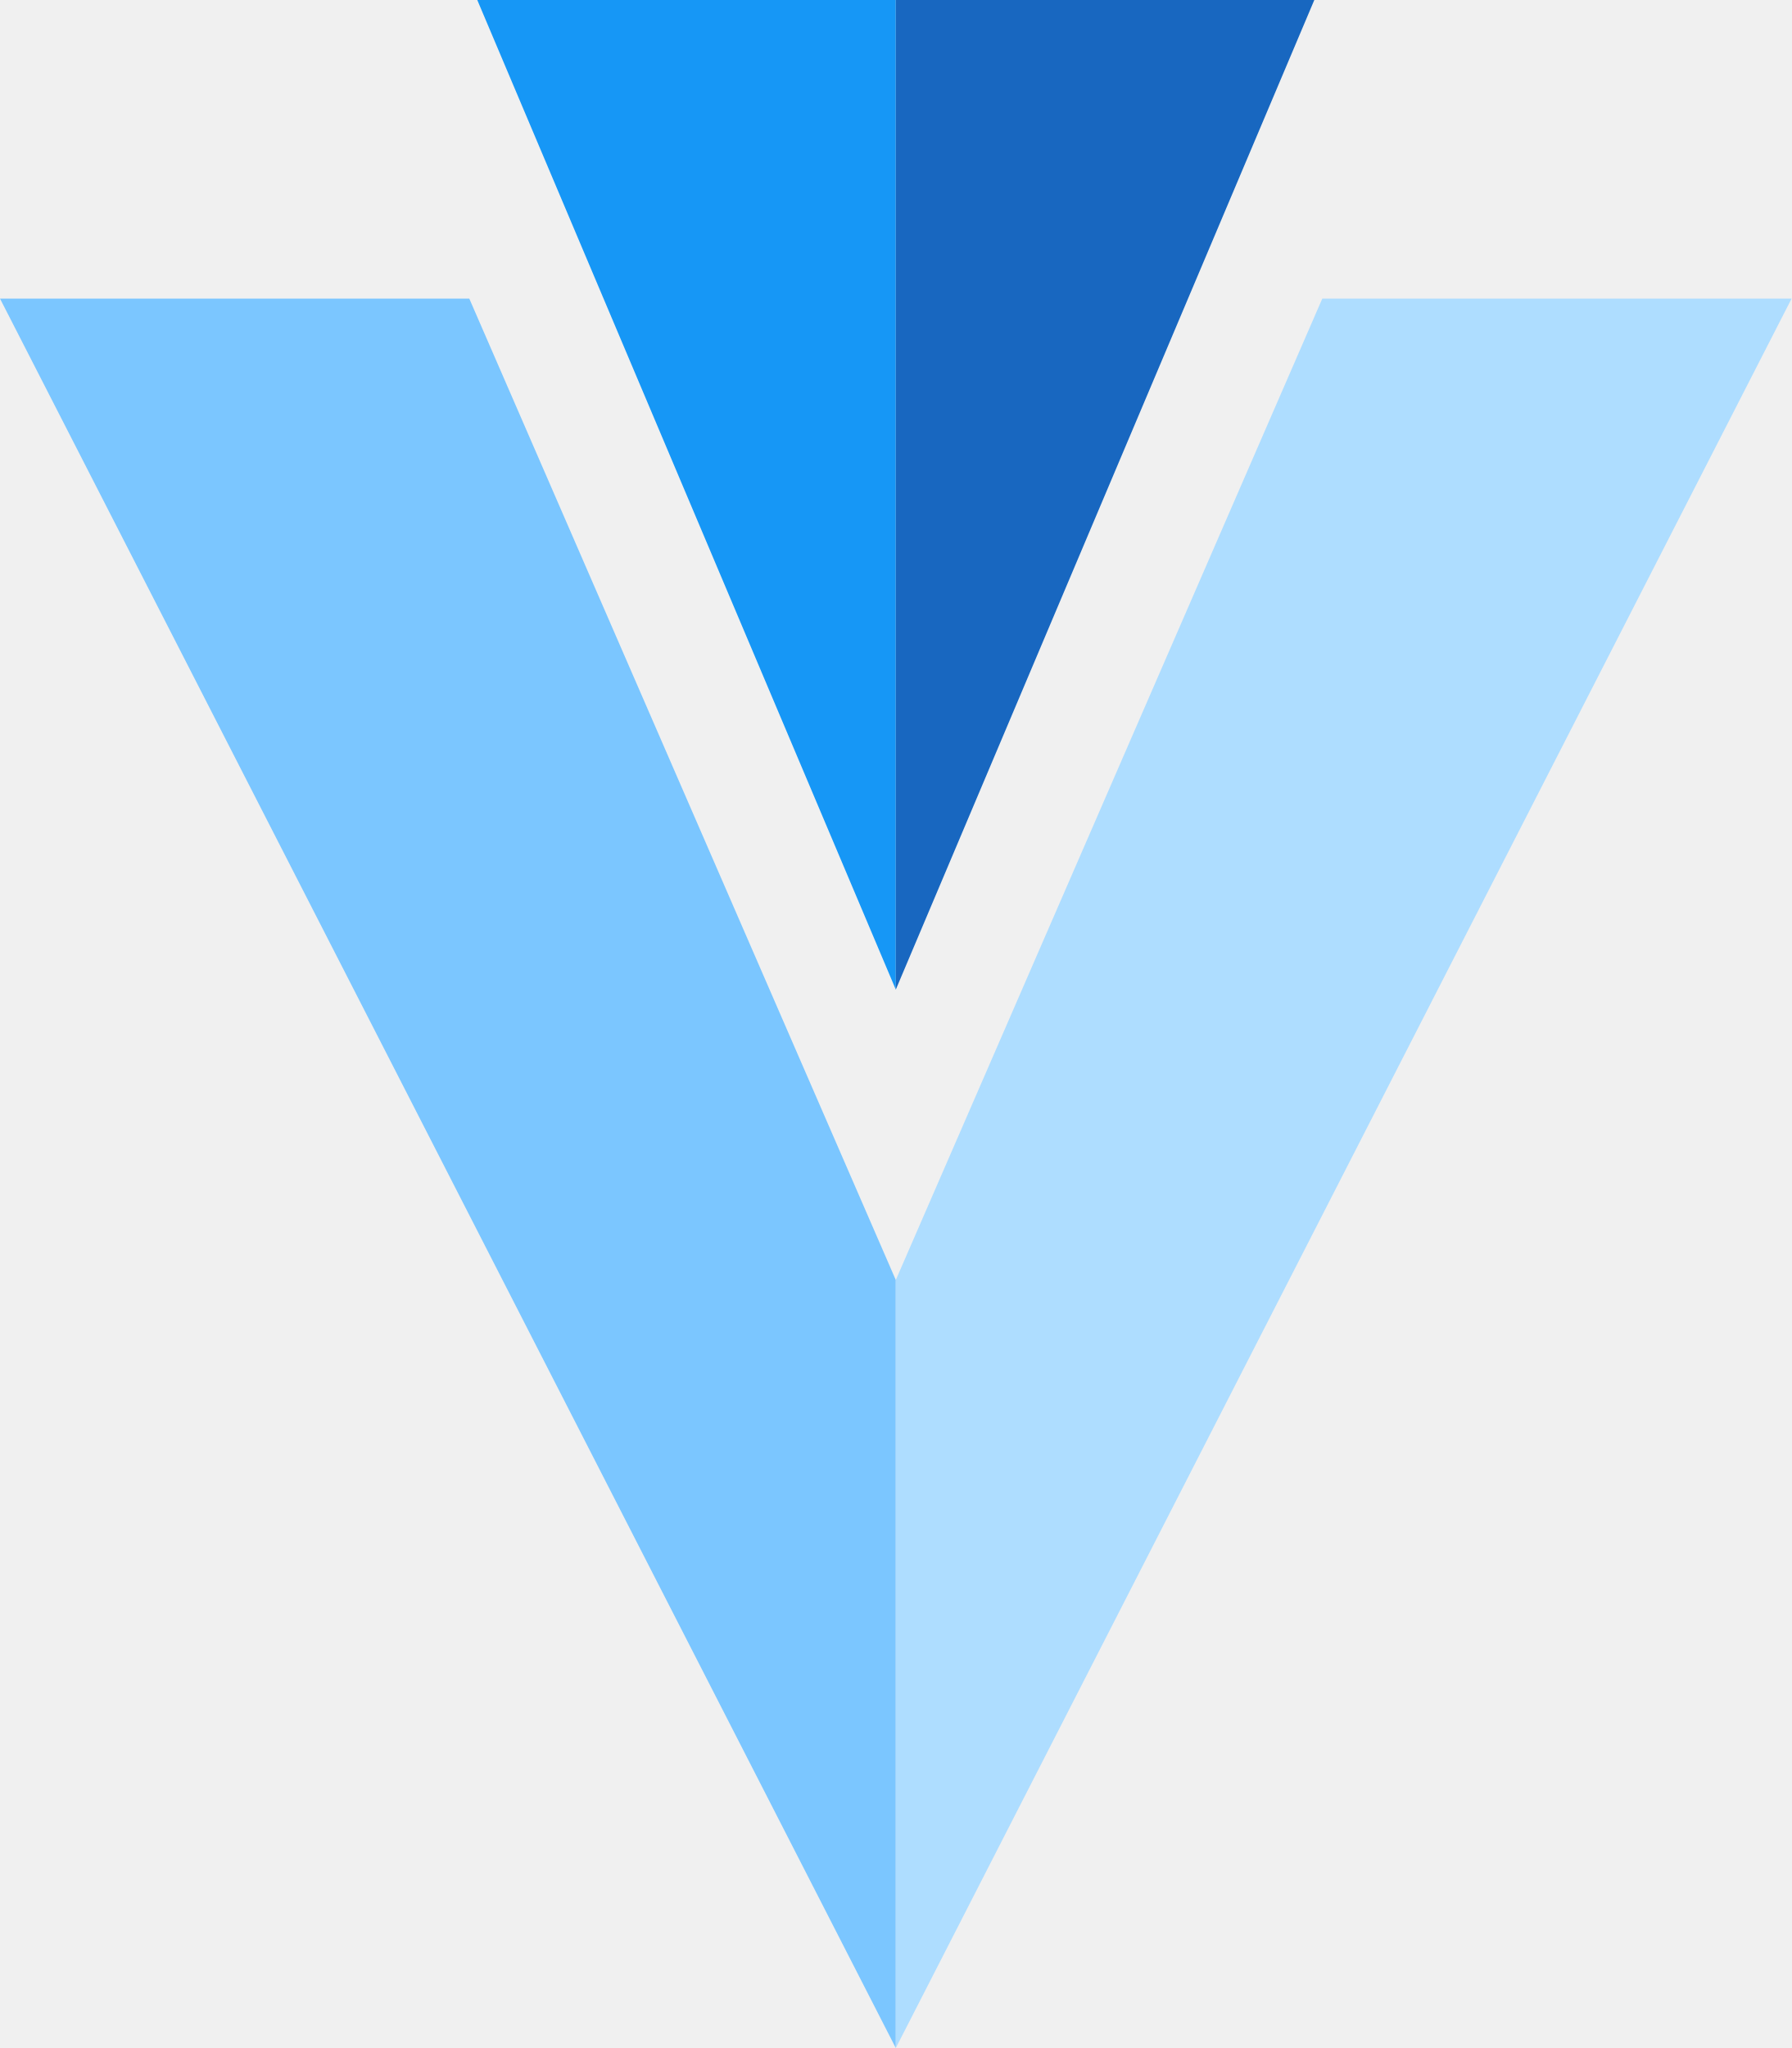
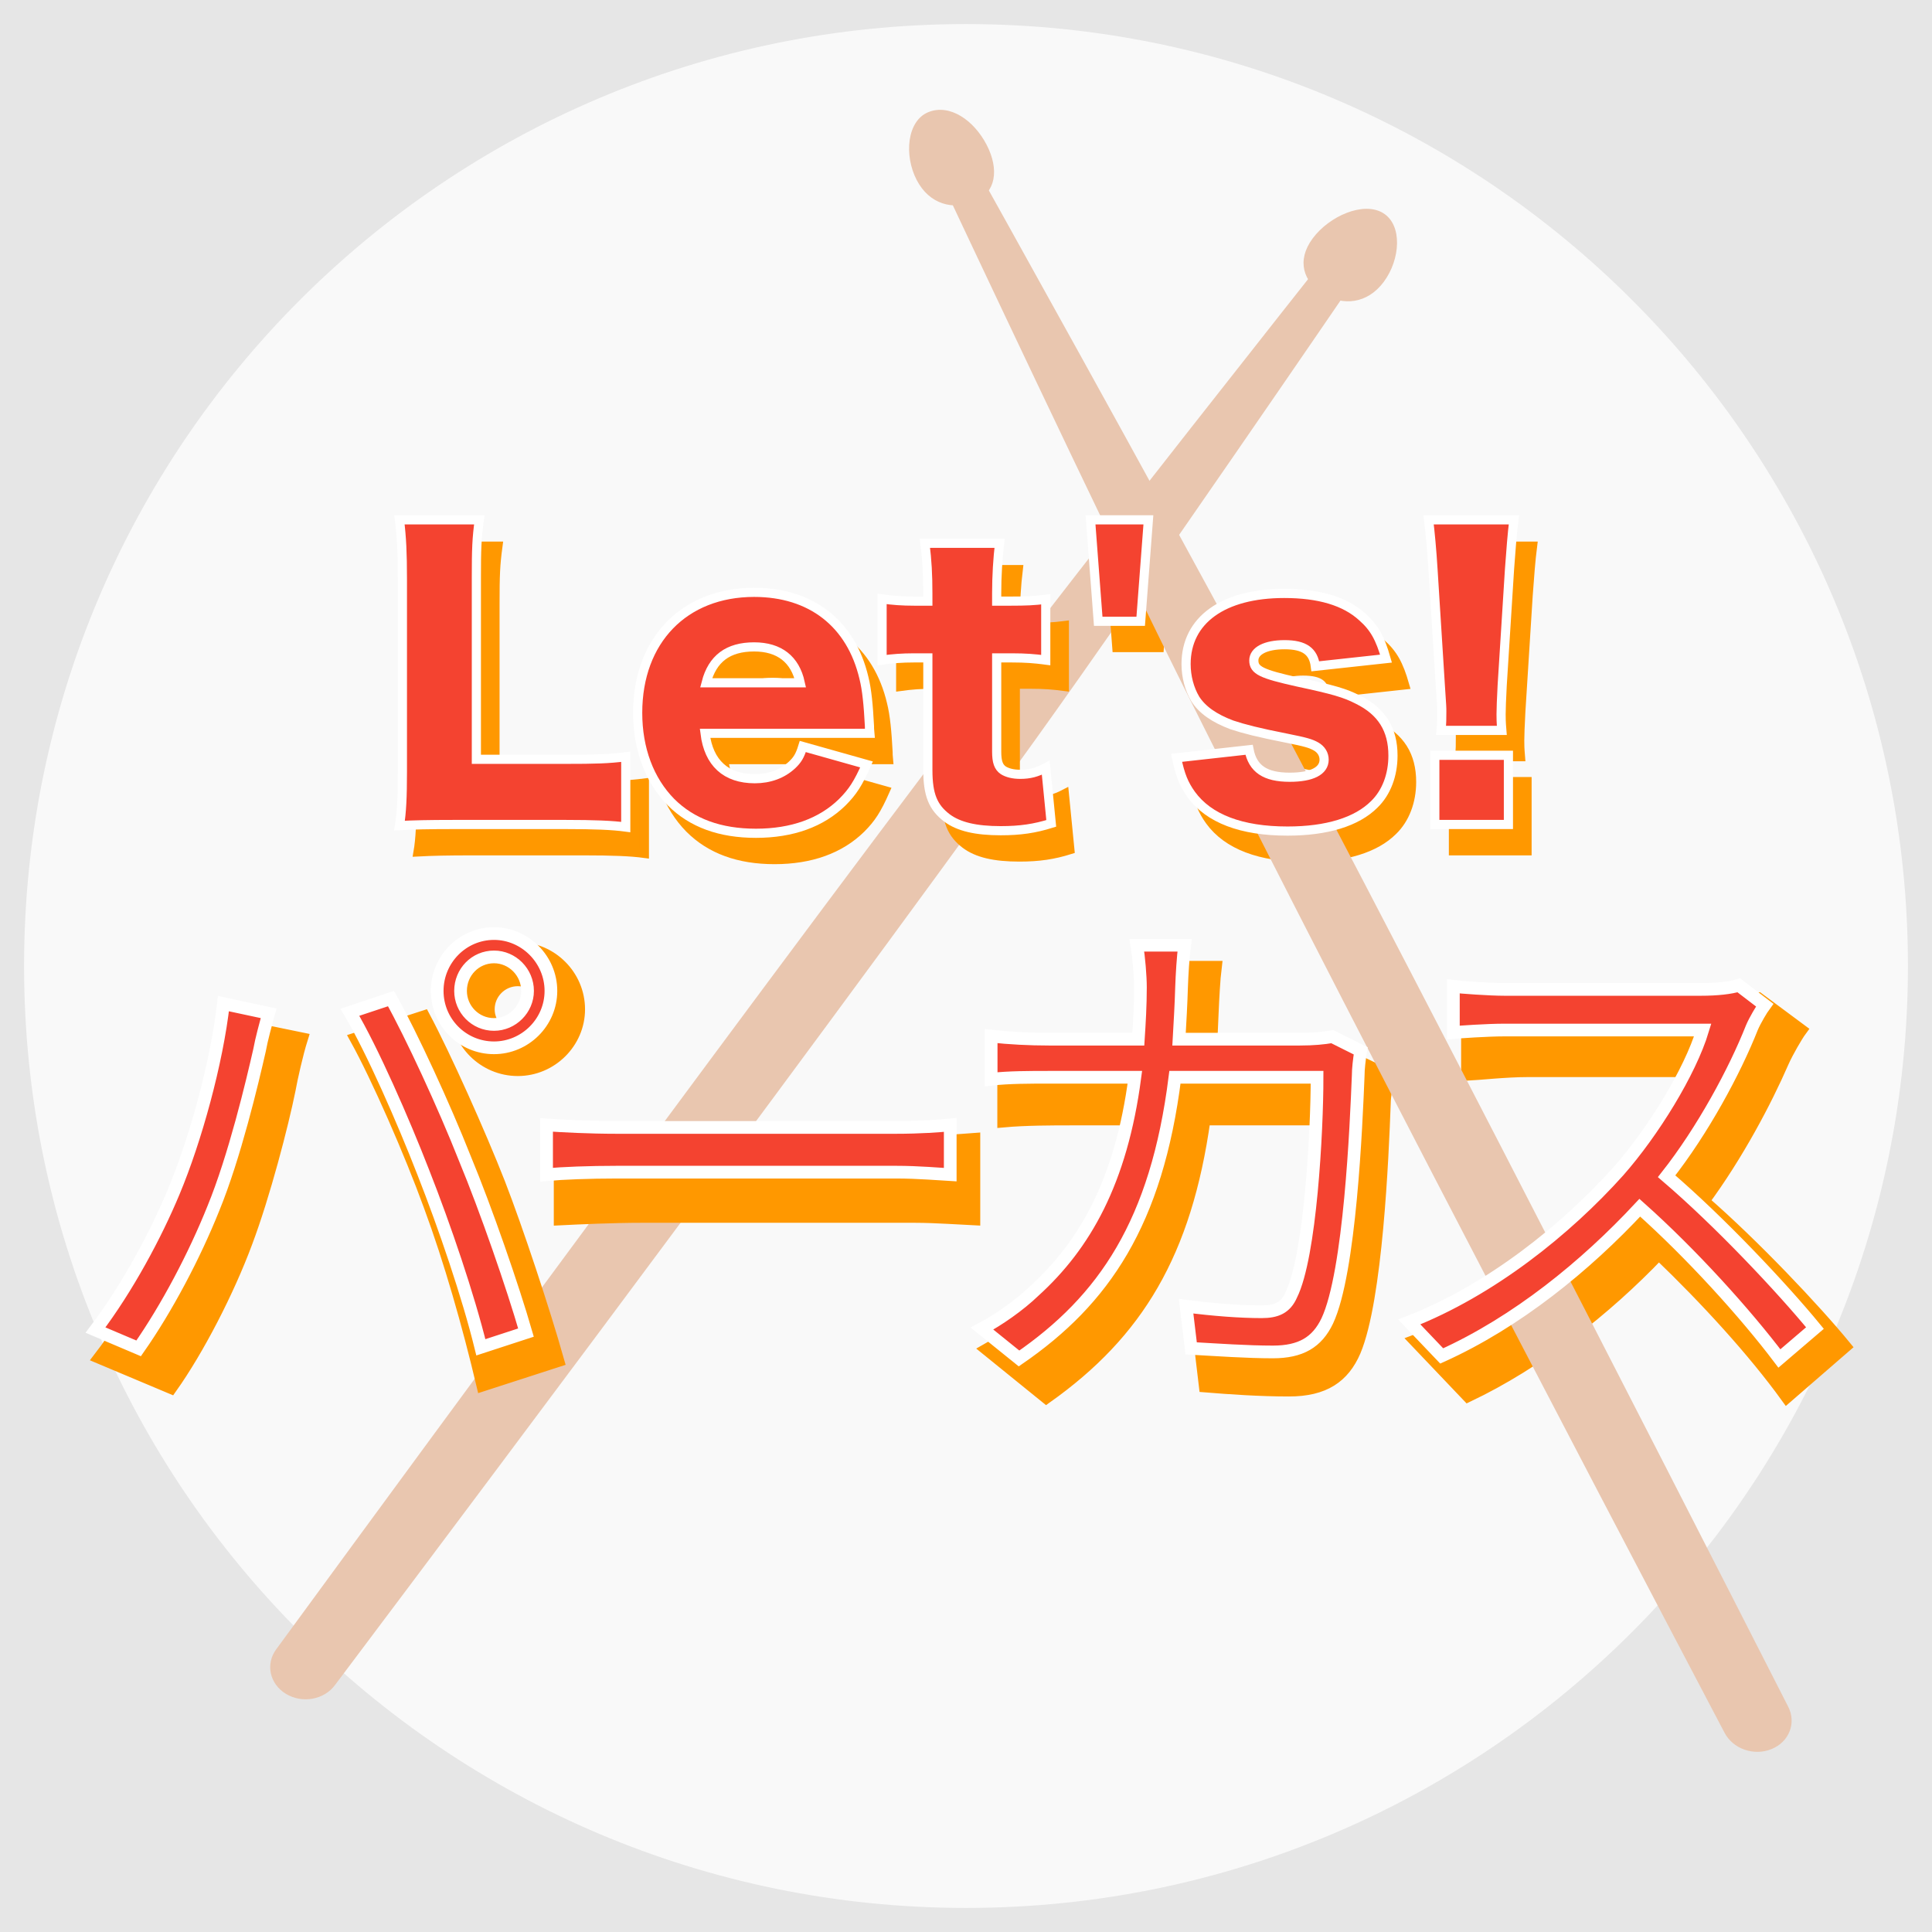
- <svg xmlns="http://www.w3.org/2000/svg" id="Layer_1" data-name="Layer 1" viewBox="0 0 87.5 100">
-   <defs>
-     <style>.cls-1{fill:#1697f6;}.cls-2{fill:#7bc6ff;}.cls-3{fill:#1867c0;}.cls-4{fill:#aeddff;}</style>
-   </defs>
-   <polyline class="cls-1" points="43.75 0 23.31 0 43.75 48.32" />
-   <polygon class="cls-2" points="43.75 62.5 43.75 100 0 14.58 22.92 14.58 43.75 62.5" />
-   <polyline class="cls-3" points="43.75 0 64.19 0 43.75 48.32" />
-   <polygon class="cls-4" points="64.58 14.58 87.5 14.58 43.75 100 43.75 62.5 64.58 14.58" />
+ <svg xmlns="http://www.w3.org/2000/svg" id="svg8" version="1.1" viewBox="0 0 541.867 541.867" height="2048" width="2048">
+   <defs id="defs2" />
+   <g id="layer1">
+     <rect ry="0" y="-14.624" x="-10.355" height="561.397" width="564.535" id="rect991" style="opacity:1;vector-effect:none;fill:#e6e6e6;fill-opacity:1;stroke:#ffffff;stroke-width:2.122;stroke-linecap:butt;stroke-linejoin:miter;stroke-miterlimit:4;stroke-dasharray:none;stroke-dashoffset:0;stroke-opacity:1;stop-color:#000000;stop-opacity:1" />
+     <g transform="matrix(1.888361,0,0,1.888361,15.12334,15.12334)" id="g1008">
+       <circle style="opacity:1;vector-effect:none;fill:#f9f9f9;fill-opacity:1;stroke:none;stroke-width:1.043;stroke-linecap:butt;stroke-linejoin:miter;stroke-miterlimit:4;stroke-dasharray:none;stroke-dashoffset:0;stroke-opacity:1;stop-color:#000000;stop-opacity:1" id="path989" cx="135.467" cy="135.467" r="139.9" />
+       <g id="g44" style="fill:#e9c6af" transform="matrix(0.6785992,0.4140667,-0.4562417,0.6158695,275.0665,86.17687)">
+         <path d="m -125.866,-8.315 c 3.56,0 3.251,2.866 3.251,6.426 0,0 2.646,71.653 3.175,107.496 1.123,76.041 0,228.146 0,228.146 0,3.56 -2.866,6.426 -6.426,6.426 -3.56,0 -6.426,-2.866 -6.426,-6.426 0,0 -0.936,-152.103 0,-228.146 0.441,-35.84 2.646,-107.496 2.646,-107.496 0,-3.56 0.22,-6.426 3.78,-6.426 z" style="fill:#e9c6af;stroke-width:7.938;stroke-linecap:round" id="rect36" />
+         <path d="m -118.041,-5.609 c 0,5.389 -3.485,8.17 -7.784,8.17 -4.299,-5.8e-6 -7.784,-2.781 -7.784,-8.17 0,-5.389 3.485,-11.345 7.784,-11.345 4.299,-10e-7 7.784,5.956 7.784,11.345 z" style="fill:#e9c6af;stroke-width:6.512;stroke-linecap:round" id="path38" />
+       </g>
+       <g style="font-style:normal;font-weight:normal;font-size:54.383px;line-height:1.25;font-family:sans-serif;fill:#ff9800;fill-opacity:1;stroke:#ff9800;stroke-width:1.36;stroke-opacity:1" id="text12-3" aria-label="Let's!">
+         <path id="path1010" style="font-style:normal;font-variant:normal;font-weight:bold;font-stretch:normal;font-family:'Hiragino Kaku Gothic Std';-inkscape-font-specification:'Hiragino Kaku Gothic Std Bold';fill:#ff9800;fill-opacity:1;stroke:#ff9800;stroke-width:1.36;stroke-opacity:1" d="m 78.67,118.356 c 4.351,0 7.015,0.109 9.028,0.381 v -10.442 c -2.556,0.326 -4.405,0.381 -9.028,0.381 H 65.51 V 81.702 c 0,-4.242 0.054,-5.765 0.435,-8.593 H 54.089 c 0.326,2.61 0.435,4.949 0.435,8.756 v 28.714 c 0,3.644 -0.109,6.037 -0.435,7.94 2.067,-0.109 4.296,-0.163 8.049,-0.163 z" />
+         <path id="path1012" style="font-style:normal;font-variant:normal;font-weight:bold;font-stretch:normal;font-family:'Hiragino Kaku Gothic Std';-inkscape-font-specification:'Hiragino Kaku Gothic Std Bold';fill:#ff9800;fill-opacity:1;stroke:#ff9800;stroke-width:1.36;stroke-opacity:1" d="m 123.947,104.815 c -0.054,-0.544 -0.054,-0.87 -0.054,-1.088 -0.163,-3.1 -0.381,-5.384 -0.816,-7.124 -1.903,-8.103 -7.831,-12.726 -16.315,-12.726 -10.387,0 -17.294,7.124 -17.294,17.892 0,5.384 1.74,10.007 4.949,13.27 3.1,3.1 7.287,4.623 12.617,4.623 5.384,0 9.735,-1.577 12.835,-4.623 1.523,-1.523 2.338,-2.774 3.589,-5.601 l -9.463,-2.665 c -0.435,1.414 -0.816,2.012 -1.632,2.774 -1.414,1.305 -3.317,2.012 -5.493,2.012 -4.296,0 -6.852,-2.338 -7.396,-6.744 z M 99.638,97.31 c 0.925,-3.589 3.263,-5.33 7.124,-5.33 3.752,0 6.091,1.849 6.852,5.33 z" />
+         <path id="path1014" style="font-style:normal;font-variant:normal;font-weight:bold;font-stretch:normal;font-family:'Hiragino Kaku Gothic Std';-inkscape-font-specification:'Hiragino Kaku Gothic Std Bold';fill:#ff9800;fill-opacity:1;stroke:#ff9800;stroke-width:1.36;stroke-opacity:1" d="m 132.567,85.182 h -1.958 c -1.903,0 -3.263,-0.109 -4.84,-0.326 v 9.082 c 1.577,-0.218 2.991,-0.326 4.731,-0.326 h 2.067 v 16.641 c 0,3.698 0.761,5.547 2.828,7.124 1.74,1.305 4.296,1.903 7.994,1.903 2.937,0 5.058,-0.326 7.505,-1.088 l -0.816,-8.266 c -1.36,0.707 -2.393,0.979 -3.807,0.979 -1.033,0 -1.903,-0.218 -2.502,-0.598 -0.707,-0.489 -0.979,-1.251 -0.979,-2.774 V 93.612 h 2.284 c 1.958,0 3.372,0.109 5.003,0.326 v -9.028 c -1.686,0.218 -2.937,0.272 -5.33,0.272 h -1.958 v -1.142 c 0,-2.61 0.163,-5.221 0.435,-7.451 h -11.094 c 0.326,2.556 0.435,4.731 0.435,7.451 z" />
+         <path id="path1016" style="font-style:normal;font-variant:normal;font-weight:bold;font-stretch:normal;font-family:'Hiragino Kaku Gothic Std';-inkscape-font-specification:'Hiragino Kaku Gothic Std Bold';fill:#ff9800;fill-opacity:1;stroke:#ff9800;stroke-width:1.36;stroke-opacity:1" d="m 156.728,73.109 1.142,15.064 h 6.308 l 1.142,-15.064 z" />
+         <path id="path1018" style="font-style:normal;font-variant:normal;font-weight:bold;font-stretch:normal;font-family:'Hiragino Kaku Gothic Std';-inkscape-font-specification:'Hiragino Kaku Gothic Std Bold';fill:#ff9800;fill-opacity:1;stroke:#ff9800;stroke-width:1.36;stroke-opacity:1" d="m 169.507,108.458 c 0.544,2.61 1.088,3.916 2.175,5.438 2.61,3.589 7.451,5.438 14.303,5.438 5.819,0 10.278,-1.36 12.889,-3.97 1.795,-1.74 2.774,-4.351 2.774,-7.233 0,-3.916 -1.686,-6.58 -5.221,-8.321 -1.903,-0.979 -3.589,-1.468 -8.919,-2.61 -5.384,-1.196 -6.526,-1.74 -6.526,-3.209 0,-1.414 1.74,-2.338 4.568,-2.338 2.937,0 4.296,0.979 4.568,3.209 l 10.496,-1.142 c -0.87,-3.045 -1.74,-4.623 -3.535,-6.2 -2.556,-2.338 -6.417,-3.481 -11.584,-3.481 -9.082,0 -14.575,3.97 -14.575,10.496 0,1.849 0.489,3.698 1.36,5.166 1.033,1.632 2.828,2.882 5.438,3.861 1.795,0.598 3.916,1.142 8.049,1.958 2.991,0.598 3.698,0.816 4.459,1.251 0.761,0.435 1.196,1.142 1.196,1.958 0,1.686 -1.849,2.61 -5.112,2.61 -3.644,0 -5.493,-1.251 -6.037,-4.079 z" />
+         <path id="path1020" style="font-style:normal;font-variant:normal;font-weight:bold;font-stretch:normal;font-family:'Hiragino Kaku Gothic Std';-inkscape-font-specification:'Hiragino Kaku Gothic Std Bold';fill:#ff9800;fill-opacity:1;stroke:#ff9800;stroke-width:1.36;stroke-opacity:1" d="m 217.816,104.38 c -0.109,-1.305 -0.109,-1.795 -0.109,-2.393 0,-0.87 0.054,-2.121 0.163,-4.296 l 1.088,-17.24 c 0.218,-2.937 0.381,-5.221 0.653,-7.342 h -12.671 c 0.218,1.686 0.489,4.623 0.653,7.342 l 1.088,17.24 c 0.218,3.263 0.218,3.263 0.218,3.861 0,1.251 0,1.577 -0.109,2.828 z m 0.979,13.977 v -10.278 h -10.931 v 10.278 z" />
+       </g>
+       <text xml:space="preserve" style="font-style:normal;font-weight:normal;font-size:75.4px;line-height:1.25;font-family:sans-serif;letter-spacing:-11.264px;fill:#ff9800;fill-opacity:1;stroke:#ff9800;stroke-width:1.885;stroke-opacity:1" x="4.115" y="196.116" id="text12-1-5">
+         <tspan id="tspan10-9-8" x="4.115" y="196.116" style="font-style:normal;font-variant:normal;font-weight:bold;font-stretch:normal;font-family:'Hiragino Kaku Gothic StdN';-inkscape-font-specification:'Hiragino Kaku Gothic StdN Bold';fill:#ff9800;fill-opacity:1;stroke:#ff9800;stroke-width:1.885;stroke-opacity:1">パーカス</tspan>
+       </text>
+       <g transform="matrix(-0.735994,0.3004346,0.3520821,0.6808009,42.70359,57.99371)" style="fill:#e9c6af" id="g44-7">
+         <path id="rect36-7" style="fill:#e9c6af;stroke-width:7.938;stroke-linecap:round" d="m -125.866,-8.315 c 3.56,0 3.251,2.866 3.251,6.426 0,0 2.646,71.653 3.175,107.496 1.123,76.041 0,228.146 0,228.146 0,3.56 -2.866,6.426 -6.426,6.426 -3.56,0 -6.426,-2.866 -6.426,-6.426 0,0 -0.936,-152.103 0,-228.146 0.441,-35.84 2.646,-107.496 2.646,-107.496 0,-3.56 0.22,-6.426 3.78,-6.426 z" />
+         <path id="path38-1" style="fill:#e9c6af;stroke-width:6.512;stroke-linecap:round" d="m -118.634,-5.347 c 0,5.389 -3.485,8.17 -7.784,8.17 -4.299,-5.8e-6 -6.904,-3.947 -6.904,-9.336 0,-5.389 2.605,-10.179 6.904,-10.179 4.299,-10e-7 7.784,5.956 7.784,11.345 z" />
+       </g>
+       <g transform="translate(0,44.83605)" style="font-style:normal;font-weight:normal;font-size:54.384px;line-height:1.25;font-family:sans-serif;fill:#f44330;fill-opacity:1;stroke:#ffffff;stroke-width:1.36;stroke-opacity:1" id="text12" aria-label="Let's!">
+         <path id="path1023" style="font-style:normal;font-variant:normal;font-weight:bold;font-stretch:normal;font-family:'Hiragino Kaku Gothic Std';-inkscape-font-specification:'Hiragino Kaku Gothic Std Bold';fill:#f44330;fill-opacity:1;stroke:#ffffff;stroke-width:1.36;stroke-opacity:1" d="m 75.904,69.612 c 4.351,0 7.015,0.109 9.028,0.381 V 59.551 c -2.556,0.326 -4.405,0.381 -9.028,0.381 H 62.744 V 32.958 c 0,-4.242 0.054,-5.765 0.435,-8.593 H 51.323 c 0.326,2.61 0.435,4.949 0.435,8.756 v 28.715 c 0,3.644 -0.109,6.037 -0.435,7.94 2.067,-0.109 4.296,-0.163 8.049,-0.163 z" />
+         <path id="path1025" style="font-style:normal;font-variant:normal;font-weight:bold;font-stretch:normal;font-family:'Hiragino Kaku Gothic Std';-inkscape-font-specification:'Hiragino Kaku Gothic Std Bold';fill:#f44330;fill-opacity:1;stroke:#ffffff;stroke-width:1.36;stroke-opacity:1" d="m 121.181,56.071 c -0.054,-0.544 -0.054,-0.87 -0.054,-1.088 -0.163,-3.1 -0.381,-5.384 -0.816,-7.124 -1.903,-8.103 -7.831,-12.726 -16.315,-12.726 -10.387,0 -17.294,7.124 -17.294,17.892 0,5.384 1.74,10.007 4.949,13.27 3.1,3.1 7.287,4.623 12.617,4.623 5.384,0 9.735,-1.577 12.835,-4.623 1.523,-1.523 2.338,-2.774 3.589,-5.602 l -9.463,-2.665 c -0.435,1.414 -0.816,2.012 -1.632,2.774 -1.414,1.305 -3.317,2.012 -5.493,2.012 -4.296,0 -6.852,-2.338 -7.396,-6.744 z M 96.872,48.566 c 0.925,-3.589 3.263,-5.33 7.124,-5.33 3.752,0 6.091,1.849 6.852,5.33 z" />
+         <path id="path1027" style="font-style:normal;font-variant:normal;font-weight:bold;font-stretch:normal;font-family:'Hiragino Kaku Gothic Std';-inkscape-font-specification:'Hiragino Kaku Gothic Std Bold';fill:#f44330;fill-opacity:1;stroke:#ffffff;stroke-width:1.36;stroke-opacity:1" d="m 129.801,36.438 h -1.958 c -1.903,0 -3.263,-0.109 -4.84,-0.326 v 9.082 c 1.577,-0.218 2.991,-0.326 4.731,-0.326 h 2.067 v 16.641 c 0,3.698 0.761,5.547 2.828,7.124 1.74,1.305 4.296,1.903 7.994,1.903 2.937,0 5.058,-0.326 7.505,-1.088 l -0.816,-8.266 c -1.36,0.707 -2.393,0.979 -3.807,0.979 -1.033,0 -1.903,-0.218 -2.502,-0.598 -0.707,-0.489 -0.979,-1.251 -0.979,-2.774 V 44.868 h 2.284 c 1.958,0 3.372,0.109 5.003,0.326 v -9.028 c -1.686,0.218 -2.937,0.272 -5.33,0.272 h -1.958 v -1.142 c 0,-2.61 0.163,-5.221 0.435,-7.451 h -11.094 c 0.326,2.556 0.435,4.731 0.435,7.451 z" />
+         <path id="path1029" style="font-style:normal;font-variant:normal;font-weight:bold;font-stretch:normal;font-family:'Hiragino Kaku Gothic Std';-inkscape-font-specification:'Hiragino Kaku Gothic Std Bold';fill:#f44330;fill-opacity:1;stroke:#ffffff;stroke-width:1.36;stroke-opacity:1" d="m 153.963,24.365 1.142,15.064 h 6.309 l 1.142,-15.064 z" />
+         <path id="path1031" style="font-style:normal;font-variant:normal;font-weight:bold;font-stretch:normal;font-family:'Hiragino Kaku Gothic Std';-inkscape-font-specification:'Hiragino Kaku Gothic Std Bold';fill:#f44330;fill-opacity:1;stroke:#ffffff;stroke-width:1.36;stroke-opacity:1" d="m 166.741,59.714 c 0.544,2.61 1.088,3.916 2.175,5.438 2.61,3.589 7.451,5.438 14.303,5.438 5.819,0 10.278,-1.36 12.889,-3.97 1.795,-1.74 2.774,-4.351 2.774,-7.233 0,-3.916 -1.686,-6.58 -5.221,-8.321 -1.903,-0.979 -3.589,-1.468 -8.919,-2.61 -5.384,-1.196 -6.526,-1.74 -6.526,-3.209 0,-1.414 1.74,-2.338 4.568,-2.338 2.937,0 4.296,0.979 4.568,3.209 l 10.496,-1.142 c -0.87,-3.045 -1.74,-4.623 -3.535,-6.2 -2.556,-2.338 -6.417,-3.481 -11.584,-3.481 -9.082,0 -14.575,3.97 -14.575,10.496 0,1.849 0.489,3.698 1.36,5.166 1.033,1.632 2.828,2.882 5.438,3.861 1.795,0.598 3.916,1.142 8.049,1.958 2.991,0.598 3.698,0.816 4.459,1.251 0.761,0.435 1.196,1.142 1.196,1.958 0,1.686 -1.849,2.61 -5.112,2.61 -3.644,0 -5.493,-1.251 -6.037,-4.079 z" />
+         <path id="path1033" style="font-style:normal;font-variant:normal;font-weight:bold;font-stretch:normal;font-family:'Hiragino Kaku Gothic Std';-inkscape-font-specification:'Hiragino Kaku Gothic Std Bold';fill:#f44330;fill-opacity:1;stroke:#ffffff;stroke-width:1.36;stroke-opacity:1" d="m 215.05,55.636 c -0.109,-1.305 -0.109,-1.795 -0.109,-2.393 0,-0.87 0.054,-2.121 0.163,-4.296 l 1.088,-17.24 c 0.218,-2.937 0.381,-5.221 0.653,-7.342 h -12.671 c 0.218,1.686 0.489,4.623 0.653,7.342 l 1.088,17.24 c 0.218,3.263 0.218,3.263 0.218,3.861 0,1.251 0,1.577 -0.109,2.828 z m 0.979,13.977 v -10.278 h -10.931 v 10.278 z" />
+       </g>
+       <text id="text12-1" y="191.726" x="1.349" style="font-style:normal;font-weight:normal;font-size:75.4px;line-height:1.25;font-family:sans-serif;letter-spacing:-11.264px;fill:#f44330;fill-opacity:1;stroke:#ffffff;stroke-width:1.885;stroke-opacity:1" xml:space="preserve">
+         <tspan style="font-style:normal;font-variant:normal;font-weight:normal;font-stretch:normal;font-family:'Hiragino Kaku Gothic StdN';-inkscape-font-specification:'Hiragino Kaku Gothic StdN';fill:#f44330;fill-opacity:1;stroke:#ffffff;stroke-width:1.885;stroke-opacity:1" y="191.726" x="1.349" id="tspan10-9">パーカス</tspan>
+       </text>
+     </g>
+     <g id="g44-9" style="fill:#e9c6af" transform="matrix(0.3056784,0,0,0.3056784,-67.19671,-107.3432)">
+       <path d="m -125.866,-8.315 c 3.56,0 3.251,2.866 3.251,6.426 0,0 2.646,71.653 3.175,107.496 1.123,76.041 0,228.146 0,228.146 0,3.56 -2.866,6.426 -6.426,6.426 -3.56,0 -6.426,-2.866 -6.426,-6.426 0,0 -0.936,-152.103 0,-228.146 0.441,-35.84 2.646,-107.496 2.646,-107.496 0,-3.56 0.22,-6.426 3.78,-6.426 z" style="fill:#e9c6af;stroke-width:7.938;stroke-linecap:round" id="rect36-6" />
+       <path d="m -118.041,-5.609 c 0,5.389 -3.485,8.17 -7.784,8.17 -4.299,-5.8e-6 -7.784,-2.781 -7.784,-8.17 0,-5.389 3.485,-11.345 7.784,-11.345 4.299,-10e-7 7.784,5.956 7.784,11.345 z" style="fill:#e9c6af;stroke-width:6.512;stroke-linecap:round" id="path38-3" />
+     </g>
+   </g>
</svg>
